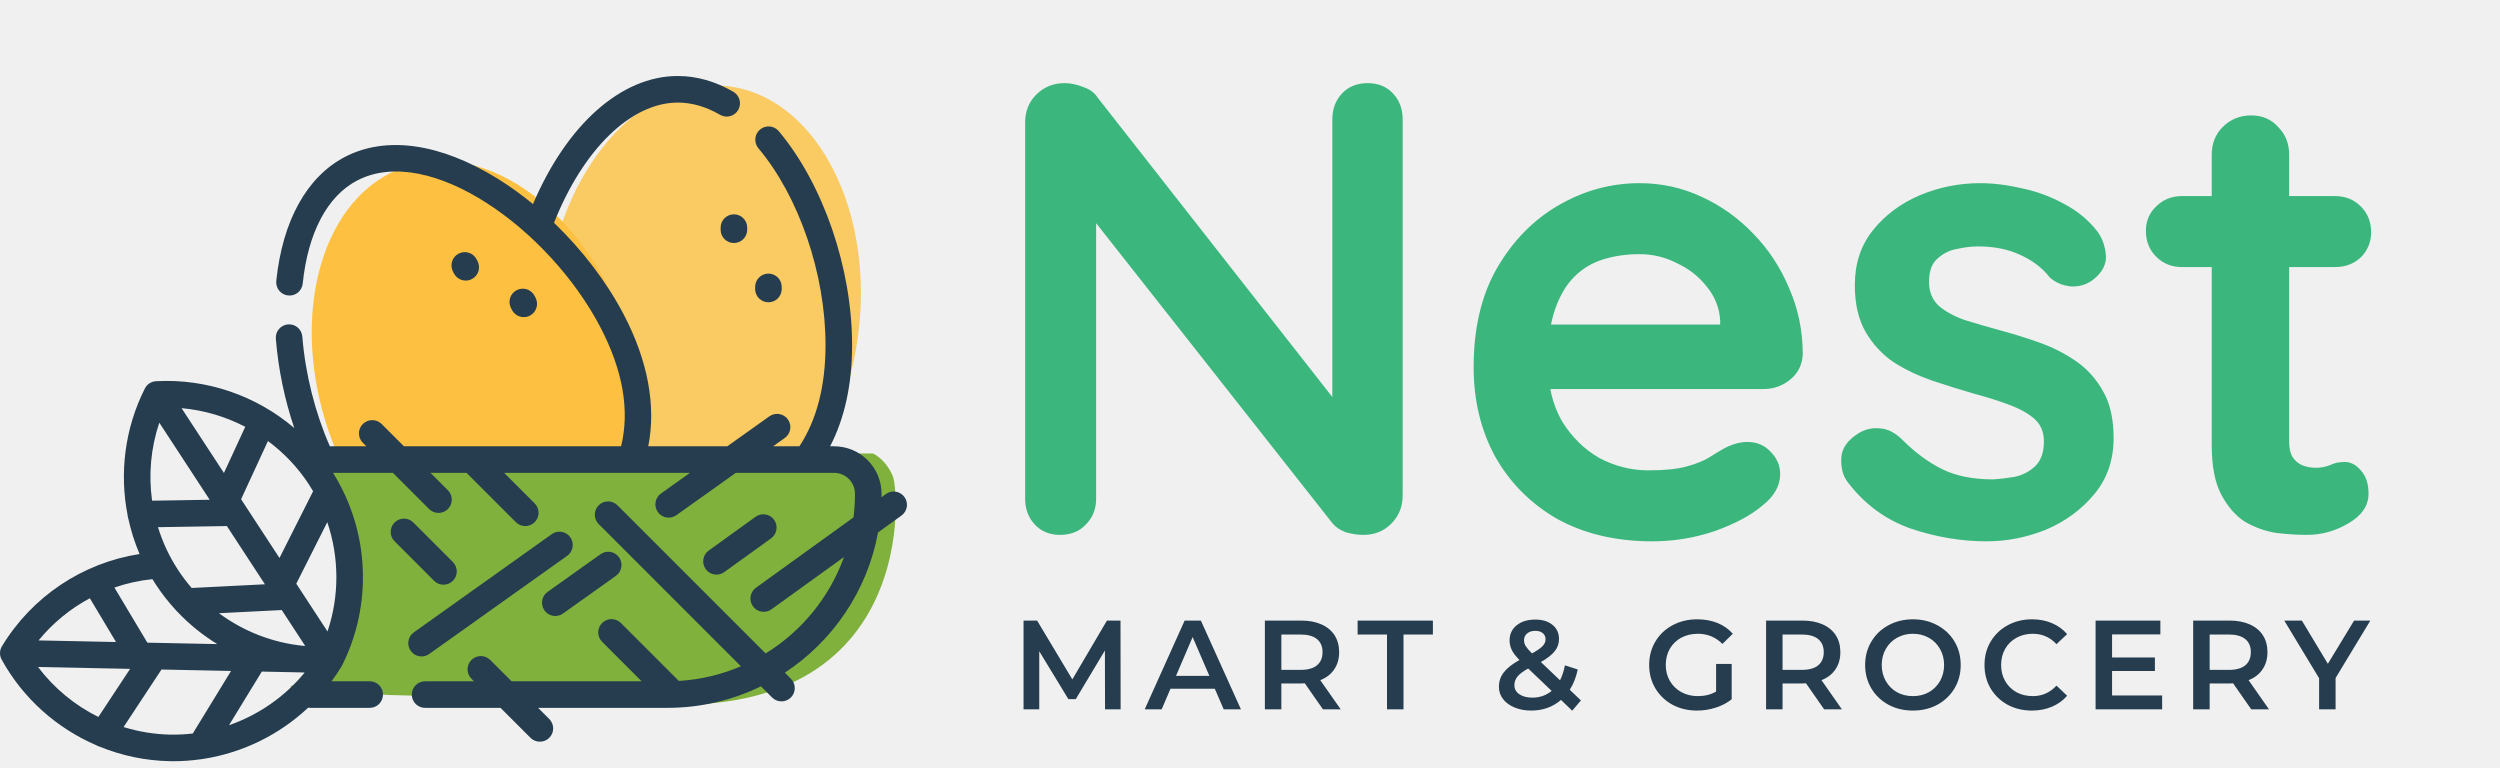
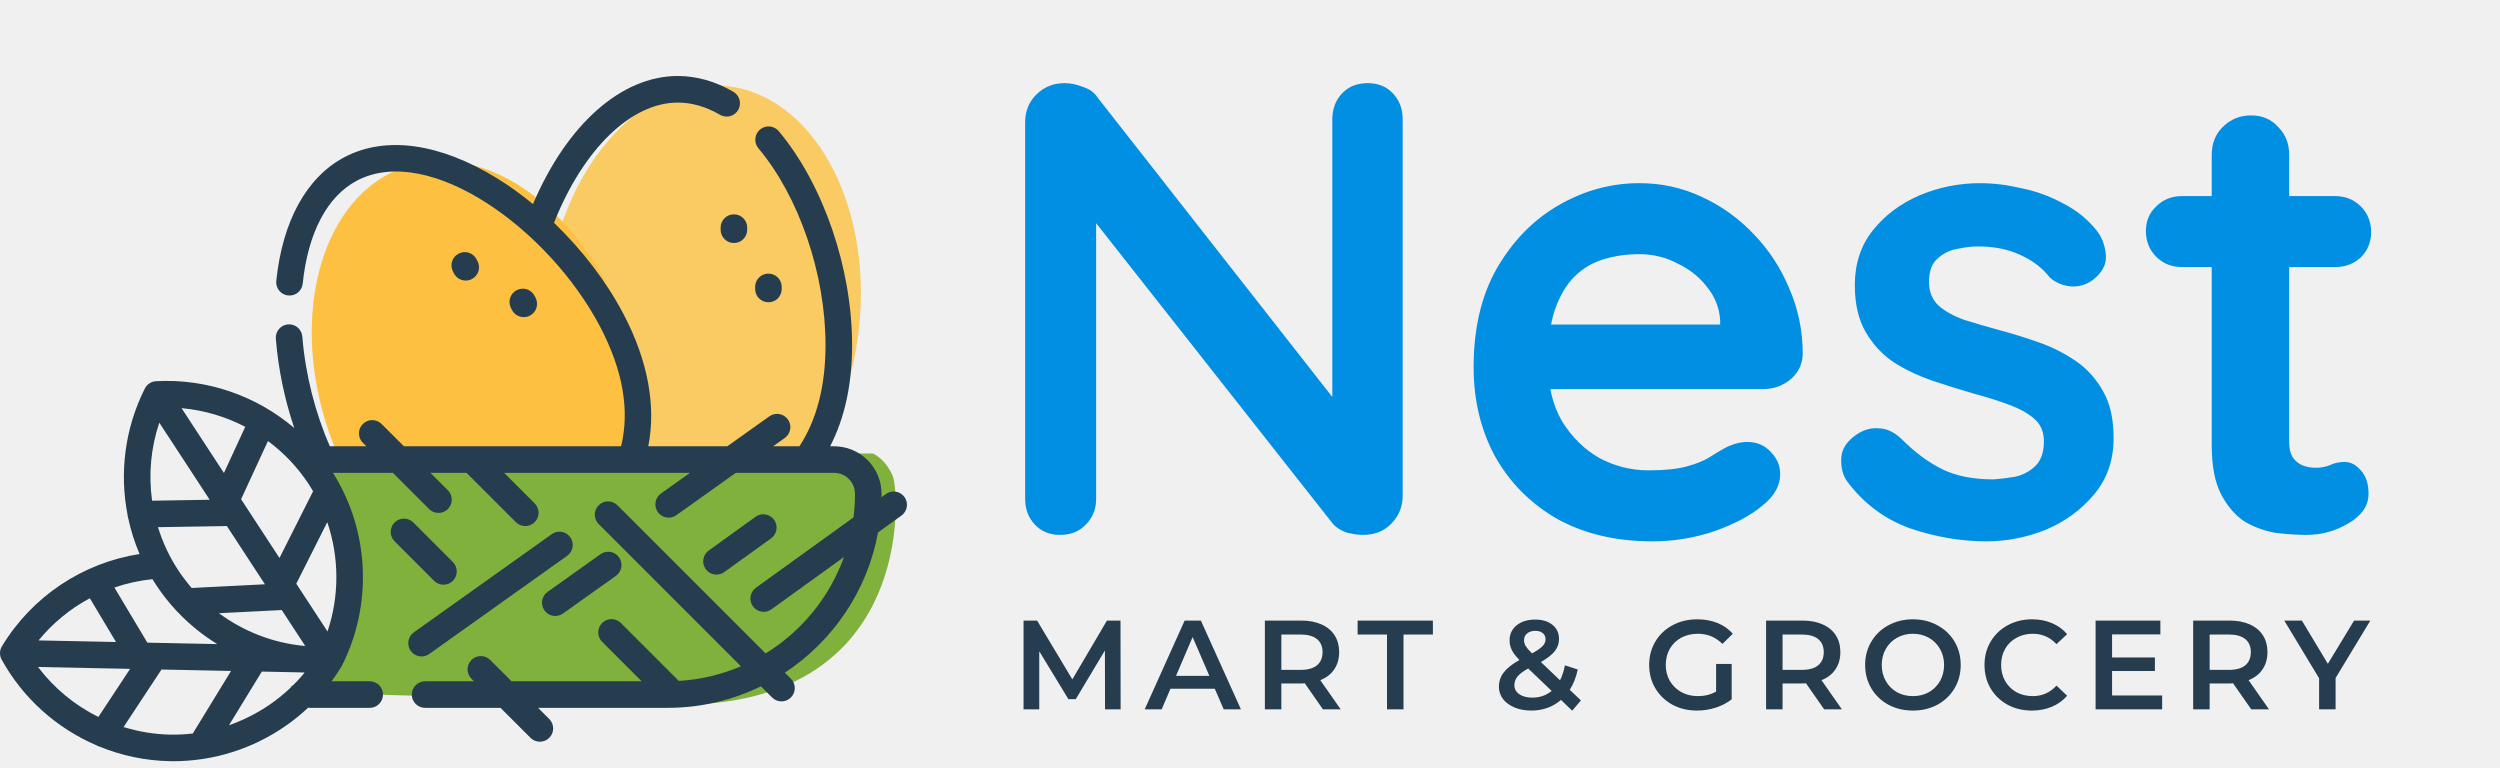
<svg xmlns="http://www.w3.org/2000/svg" width="215" height="66" viewBox="0 0 215 66" fill="none">
  <g clip-path="url(#clip0)">
    <ellipse opacity="0.8" cx="60.443" cy="26.667" rx="13.519" ry="19.377" transform="rotate(5.91321 60.4431 26.6666)" fill="#FDC040" />
    <ellipse cx="41.055" cy="32.706" rx="13.519" ry="19.377" transform="rotate(-18.8509 41.0546 32.7057)" fill="#FDC040" />
    <path d="M27 39H75.071C75.455 39.167 76.337 39.8 76.797 41C77.373 42.5 79 64.5 51.5 60C29.862 60 24.813 59.333 25.005 59C29 58 29.5 54 30 51C30.5 48 27 39 27 39Z" fill="#81B13D" />
    <path d="M63.117 18.432C62.486 18.432 61.974 18.944 61.974 19.575V19.757C61.974 20.389 62.486 20.9 63.117 20.9C63.748 20.9 64.26 20.389 64.26 19.757V19.575C64.26 18.944 63.748 18.432 63.117 18.432Z" fill="#253D4E" />
    <path d="M66.085 23.53C65.454 23.53 64.942 24.041 64.942 24.672V24.855C64.942 25.486 65.454 25.997 66.085 25.997C66.716 25.997 67.227 25.486 67.227 24.855V24.672C67.227 24.041 66.716 23.53 66.085 23.53Z" fill="#253D4E" />
    <path d="M41.067 22.457L40.982 22.295C40.69 21.735 40 21.518 39.441 21.811C38.881 22.103 38.665 22.793 38.957 23.352L39.041 23.514C39.245 23.905 39.643 24.128 40.055 24.128C40.233 24.128 40.414 24.087 40.583 23.998C41.142 23.706 41.359 23.016 41.067 22.457Z" fill="#253D4E" />
    <path d="M46.057 25.602L45.972 25.44C45.68 24.88 44.99 24.663 44.431 24.956C43.871 25.248 43.655 25.938 43.947 26.497L44.031 26.659C44.235 27.05 44.633 27.273 45.045 27.273C45.223 27.273 45.404 27.232 45.573 27.143C46.132 26.851 46.349 26.161 46.057 25.602Z" fill="#253D4E" />
    <path d="M38.947 48.334L35.549 44.935C35.103 44.489 34.379 44.489 33.933 44.935C33.487 45.381 33.487 46.105 33.933 46.551L37.331 49.95C37.555 50.173 37.847 50.284 38.139 50.284C38.432 50.284 38.724 50.173 38.947 49.95C39.394 49.503 39.394 48.78 38.947 48.334Z" fill="#253D4E" />
    <path d="M49.045 46.205C48.68 45.691 47.966 45.57 47.452 45.936L35.591 54.381C35.077 54.746 34.957 55.46 35.323 55.974C35.546 56.287 35.898 56.454 36.255 56.454C36.484 56.454 36.715 56.385 36.916 56.242L48.777 47.798C49.291 47.432 49.411 46.719 49.045 46.205Z" fill="#253D4E" />
    <path d="M53.239 47.928C52.873 47.414 52.16 47.294 51.645 47.66L47.092 50.901C46.578 51.267 46.458 51.981 46.824 52.495C47.047 52.808 47.399 52.975 47.756 52.975C47.985 52.975 48.217 52.906 48.418 52.763L52.97 49.521C53.484 49.156 53.604 48.442 53.239 47.928Z" fill="#253D4E" />
    <path d="M77.784 42.744C77.415 42.232 76.701 42.116 76.189 42.485L75.808 42.76C75.81 42.662 75.812 42.564 75.812 42.466C75.812 41.376 75.388 40.35 74.616 39.575C73.844 38.805 72.818 38.381 71.728 38.381H71.39C72.644 35.958 73.28 33.041 73.28 29.673C73.28 23.068 70.805 15.848 66.973 11.28C66.567 10.797 65.847 10.734 65.363 11.139C64.88 11.545 64.817 12.266 65.222 12.749C68.729 16.93 70.995 23.573 70.995 29.673C70.995 33.188 70.24 36.114 68.749 38.381H66.487L67.492 37.666C68.007 37.3 68.126 36.586 67.76 36.072C67.395 35.558 66.682 35.438 66.167 35.804L62.547 38.381H55.751C56.436 34.912 55.722 31.036 53.653 27.071C52.171 24.234 50.067 21.488 47.646 19.162C50.139 12.856 54.265 8.822 58.286 8.822C59.5 8.822 60.724 9.175 61.922 9.872C62.468 10.189 63.167 10.004 63.484 9.458C63.801 8.913 63.616 8.213 63.071 7.896C61.519 6.994 59.909 6.536 58.286 6.536C53.422 6.536 48.745 10.716 45.837 17.552C44.846 16.737 43.82 15.995 42.774 15.35C37.852 12.31 33.191 11.654 29.65 13.502C26.385 15.209 24.293 18.993 23.76 24.158C23.695 24.786 24.151 25.347 24.779 25.412C25.408 25.478 25.968 25.02 26.033 24.393C26.484 20.016 28.145 16.867 30.708 15.528C36.949 12.27 47.255 19.757 51.627 28.129C53.571 31.853 54.169 35.297 53.413 38.381H40.602C40.599 38.381 40.596 38.381 40.593 38.381H34.738L32.82 36.464C32.374 36.018 31.65 36.018 31.204 36.464C30.758 36.91 30.758 37.633 31.204 38.08L31.506 38.381H28.369C27.096 35.489 26.259 32.167 26 28.945C25.95 28.316 25.399 27.846 24.77 27.898C24.141 27.948 23.672 28.499 23.722 29.128C23.933 31.747 24.474 34.352 25.308 36.811C22.051 34.036 17.798 32.545 13.418 32.783C13.01 32.805 12.645 33.044 12.46 33.408C10.742 36.811 10.259 40.651 10.972 44.288C10.978 44.398 11 44.504 11.036 44.603C11.26 45.641 11.583 46.66 12.002 47.646C7.111 48.405 2.769 51.287 0.165 55.581C-0.046 55.931 -0.055 56.367 0.142 56.725C1.983 60.066 4.885 62.633 8.294 64.096C8.385 64.149 8.48 64.19 8.578 64.216C10.461 64.983 12.491 65.417 14.579 65.46C14.693 65.463 14.807 65.464 14.921 65.464C15.733 65.464 16.539 65.402 17.332 65.287C17.407 65.282 17.481 65.273 17.553 65.254C20.911 64.72 24.033 63.178 26.498 60.861C26.554 60.869 26.611 60.875 26.669 60.875H31.796C32.427 60.875 32.938 60.364 32.938 59.732C32.938 59.101 32.427 58.59 31.796 58.59H28.515C28.815 58.183 29.099 57.763 29.364 57.326C29.372 57.313 29.378 57.299 29.386 57.285C29.393 57.273 29.401 57.262 29.407 57.249C32.069 51.977 31.767 45.653 28.64 40.666H33.791L36.902 43.777C37.125 44 37.417 44.111 37.71 44.111C38.002 44.111 38.294 44 38.518 43.777C38.964 43.331 38.964 42.607 38.518 42.161L37.023 40.666H40.124L44.366 44.908C44.589 45.131 44.882 45.243 45.174 45.243C45.466 45.243 45.759 45.131 45.982 44.908C46.428 44.462 46.428 43.738 45.982 43.292L43.356 40.666H54.271C54.272 40.666 54.273 40.667 54.275 40.667C54.276 40.667 54.277 40.666 54.278 40.666H59.338L56.843 42.442C56.329 42.808 56.209 43.522 56.575 44.036C56.798 44.349 57.15 44.516 57.507 44.516C57.736 44.516 57.968 44.447 58.169 44.304L63.278 40.666H69.345C69.345 40.666 69.346 40.666 69.347 40.666C69.348 40.666 69.348 40.666 69.349 40.666H71.729C72.209 40.666 72.662 40.853 73.001 41.191C73.341 41.532 73.528 41.985 73.528 42.465C73.528 43.153 73.484 43.831 73.4 44.496L65.011 50.546C64.499 50.915 64.383 51.629 64.752 52.141C64.976 52.451 65.325 52.615 65.68 52.615C65.912 52.615 66.145 52.545 66.347 52.4L72.584 47.903C71.338 51.37 68.936 54.29 65.845 56.197L53.103 43.455C52.657 43.009 51.934 43.009 51.487 43.455C51.041 43.902 51.041 44.625 51.487 45.071L63.717 57.301C62.061 58.009 60.264 58.446 58.38 58.559L53.398 53.578C52.952 53.132 52.229 53.132 51.783 53.578C51.336 54.024 51.336 54.748 51.783 55.194L55.178 58.589H43.993L42.159 56.756C41.713 56.31 40.99 56.31 40.544 56.756C40.097 57.203 40.097 57.926 40.544 58.372L40.761 58.589H36.556C35.925 58.589 35.414 59.101 35.414 59.732C35.414 60.363 35.925 60.875 36.556 60.875H43.045L45.622 63.452C45.845 63.675 46.138 63.786 46.43 63.786C46.722 63.786 47.015 63.675 47.238 63.452C47.684 63.005 47.684 62.282 47.238 61.836L46.277 60.875H57.401C60.282 60.875 63.01 60.209 65.44 59.025L66.4 59.984C66.623 60.208 66.916 60.319 67.208 60.319C67.5 60.319 67.793 60.208 68.016 59.984C68.462 59.538 68.462 58.815 68.016 58.368L67.499 57.851C71.618 55.139 74.589 50.82 75.511 45.792L77.526 44.339C78.037 43.97 78.153 43.256 77.784 42.744ZM26.56 41.651C26.688 41.847 26.809 42.047 26.927 42.248L24.035 47.986L20.733 42.933L23.044 37.928C24.409 38.939 25.606 40.192 26.56 41.651ZM22.784 50.249L16.485 50.566C16.06 50.076 15.665 49.556 15.306 49.006C14.554 47.856 13.981 46.62 13.586 45.337L19.511 45.241L22.784 50.249ZM21.091 36.706L19.258 40.676L15.614 35.101C17.541 35.272 19.401 35.825 21.091 36.706ZM13.7 36.35L18.033 42.979L13.079 43.06C12.765 40.823 12.969 38.522 13.7 36.35ZM13.11 49.807C13.202 49.958 13.296 50.108 13.393 50.256C13.9 51.033 14.468 51.758 15.086 52.43C15.131 52.489 15.182 52.543 15.237 52.592C16.263 53.679 17.424 54.619 18.684 55.392L12.673 55.269L9.839 50.528C10.888 50.166 11.985 49.922 13.11 49.807ZM7.727 51.449L9.977 55.213L3.316 55.076C4.543 53.577 6.045 52.348 7.727 51.449ZM8.46 61.66C6.436 60.656 4.651 59.19 3.27 57.361L11.188 57.523L8.46 61.66ZM16.579 63.082C15.935 63.156 15.283 63.189 14.625 63.176C13.252 63.147 11.908 62.923 10.627 62.525L13.889 57.579L19.87 57.702L16.579 63.082ZM19.694 62.368L22.516 57.756L25.985 57.828C26.056 57.834 26.127 57.839 26.199 57.845C24.48 59.932 22.218 61.491 19.694 62.368ZM26.118 55.545C23.467 55.285 20.947 54.302 18.83 52.736L24.231 52.464L26.246 55.548L26.118 55.545ZM28.166 54.307L25.48 50.197L28.146 44.907C29.177 47.936 29.195 51.25 28.166 54.307Z" fill="#253D4E" />
    <path d="M66.571 44.703C66.202 44.191 65.488 44.075 64.976 44.444L60.95 47.347C60.438 47.717 60.322 48.431 60.691 48.943C60.915 49.252 61.264 49.417 61.619 49.417C61.851 49.417 62.084 49.347 62.286 49.201L66.313 46.298C66.825 45.929 66.94 45.215 66.571 44.703Z" fill="#253D4E" />
  </g>
  <path d="M95.033 61L95.022 55.942L92.515 60.128H91.883L89.376 56.008V61H88.025V53.37H89.191L92.221 58.428L95.197 53.37H96.363L96.374 61H95.033ZM104.474 59.234H100.659L99.906 61H98.446L101.879 53.37H103.275L106.719 61H105.237L104.474 59.234ZM104.005 58.122L102.566 54.787L101.138 58.122H104.005ZM113.772 61L112.213 58.766C112.147 58.773 112.049 58.776 111.919 58.776H110.196V61H108.779V53.37H111.919C112.58 53.37 113.154 53.479 113.641 53.697C114.135 53.915 114.513 54.227 114.774 54.634C115.036 55.041 115.167 55.525 115.167 56.084C115.167 56.658 115.025 57.152 114.742 57.566C114.465 57.981 114.066 58.289 113.543 58.493L115.298 61H113.772ZM113.739 56.084C113.739 55.597 113.579 55.223 113.259 54.961C112.939 54.7 112.471 54.569 111.853 54.569H110.196V57.61H111.853C112.471 57.61 112.939 57.479 113.259 57.218C113.579 56.949 113.739 56.571 113.739 56.084ZM119.283 54.569H116.755V53.37H123.229V54.569H120.7V61H119.283V54.569ZM135.208 61.12L134.248 60.193C133.536 60.804 132.682 61.109 131.687 61.109C131.156 61.109 130.68 61.022 130.259 60.847C129.837 60.673 129.507 60.433 129.267 60.128C129.027 59.816 128.907 59.463 128.907 59.071C128.907 58.598 129.045 58.184 129.322 57.828C129.598 57.465 130.048 57.109 130.673 56.76C130.368 56.455 130.15 56.171 130.019 55.91C129.888 55.641 129.823 55.365 129.823 55.081C129.823 54.544 130.023 54.111 130.422 53.784C130.829 53.45 131.367 53.283 132.036 53.283C132.653 53.283 133.147 53.435 133.518 53.741C133.889 54.038 134.074 54.446 134.074 54.961C134.074 55.354 133.95 55.703 133.703 56.008C133.464 56.313 133.068 56.622 132.515 56.934L134.161 58.504C134.343 58.148 134.485 57.719 134.586 57.218L135.687 57.577C135.542 58.253 135.313 58.834 135 59.321L135.96 60.237L135.208 61.12ZM132.036 54.253C131.738 54.253 131.502 54.329 131.327 54.482C131.153 54.627 131.066 54.82 131.066 55.059C131.066 55.234 131.113 55.401 131.207 55.561C131.302 55.714 131.483 55.924 131.752 56.193C132.188 55.953 132.49 55.746 132.657 55.572C132.831 55.39 132.919 55.194 132.919 54.983C132.919 54.758 132.839 54.58 132.679 54.449C132.526 54.318 132.312 54.253 132.036 54.253ZM131.785 59.997C132.417 59.997 132.969 59.805 133.442 59.419L131.425 57.49C130.989 57.73 130.68 57.962 130.499 58.188C130.324 58.406 130.237 58.653 130.237 58.929C130.237 59.249 130.379 59.507 130.662 59.703C130.946 59.899 131.32 59.997 131.785 59.997ZM147.584 57.098H148.924V60.139C148.532 60.451 148.074 60.691 147.551 60.858C147.028 61.025 146.49 61.109 145.938 61.109C145.16 61.109 144.459 60.942 143.834 60.608C143.209 60.266 142.719 59.797 142.363 59.202C142.006 58.606 141.828 57.934 141.828 57.185C141.828 56.437 142.006 55.764 142.363 55.169C142.719 54.573 143.209 54.108 143.834 53.773C144.466 53.432 145.175 53.261 145.96 53.261C146.599 53.261 147.18 53.366 147.704 53.577C148.227 53.788 148.666 54.097 149.022 54.504L148.129 55.376C147.547 54.794 146.846 54.504 146.025 54.504C145.487 54.504 145.008 54.616 144.586 54.842C144.172 55.067 143.845 55.383 143.605 55.79C143.373 56.197 143.256 56.662 143.256 57.185C143.256 57.694 143.373 58.151 143.605 58.558C143.845 58.965 144.172 59.285 144.586 59.518C145.008 59.75 145.484 59.866 146.014 59.866C146.61 59.866 147.133 59.736 147.584 59.474V57.098ZM156.875 61L155.317 58.766C155.251 58.773 155.153 58.776 155.022 58.776H153.3V61H151.883V53.37H155.022C155.684 53.37 156.258 53.479 156.745 53.697C157.239 53.915 157.617 54.227 157.878 54.634C158.14 55.041 158.271 55.525 158.271 56.084C158.271 56.658 158.129 57.152 157.846 57.566C157.569 57.981 157.17 58.289 156.647 58.493L158.401 61H156.875ZM156.843 56.084C156.843 55.597 156.683 55.223 156.363 54.961C156.043 54.7 155.575 54.569 154.957 54.569H153.3V57.61H154.957C155.575 57.61 156.043 57.479 156.363 57.218C156.683 56.949 156.843 56.571 156.843 56.084ZM164.51 61.109C163.733 61.109 163.032 60.942 162.407 60.608C161.782 60.266 161.291 59.797 160.935 59.202C160.579 58.598 160.401 57.926 160.401 57.185C160.401 56.444 160.579 55.775 160.935 55.179C161.291 54.576 161.782 54.108 162.407 53.773C163.032 53.432 163.733 53.261 164.51 53.261C165.288 53.261 165.989 53.432 166.614 53.773C167.239 54.108 167.729 54.573 168.086 55.169C168.442 55.764 168.62 56.437 168.62 57.185C168.62 57.934 168.442 58.606 168.086 59.202C167.729 59.797 167.239 60.266 166.614 60.608C165.989 60.942 165.288 61.109 164.51 61.109ZM164.51 59.866C165.019 59.866 165.477 59.754 165.884 59.529C166.291 59.296 166.61 58.976 166.843 58.569C167.075 58.155 167.192 57.694 167.192 57.185C167.192 56.676 167.075 56.218 166.843 55.812C166.61 55.397 166.291 55.078 165.884 54.852C165.477 54.62 165.019 54.504 164.51 54.504C164.002 54.504 163.544 54.62 163.137 54.852C162.73 55.078 162.41 55.397 162.178 55.812C161.945 56.218 161.829 56.676 161.829 57.185C161.829 57.694 161.945 58.155 162.178 58.569C162.41 58.976 162.73 59.296 163.137 59.529C163.544 59.754 164.002 59.866 164.51 59.866ZM174.743 61.109C173.973 61.109 173.275 60.942 172.65 60.608C172.033 60.266 171.546 59.797 171.19 59.202C170.841 58.606 170.667 57.934 170.667 57.185C170.667 56.437 170.845 55.764 171.201 55.169C171.557 54.573 172.044 54.108 172.661 53.773C173.286 53.432 173.984 53.261 174.754 53.261C175.379 53.261 175.949 53.37 176.465 53.588C176.981 53.806 177.417 54.122 177.773 54.536L176.858 55.397C176.306 54.801 175.626 54.504 174.82 54.504C174.296 54.504 173.828 54.62 173.413 54.852C172.999 55.078 172.676 55.394 172.443 55.801C172.211 56.208 172.095 56.669 172.095 57.185C172.095 57.701 172.211 58.162 172.443 58.569C172.676 58.976 172.999 59.296 173.413 59.529C173.828 59.754 174.296 59.866 174.82 59.866C175.626 59.866 176.306 59.565 176.858 58.962L177.773 59.834C177.417 60.248 176.978 60.564 176.455 60.782C175.939 61 175.368 61.109 174.743 61.109ZM185.944 59.812V61H180.221V53.37H185.791V54.558H181.638V56.542H185.322V57.708H181.638V59.812H185.944ZM193.605 61L192.047 58.766C191.981 58.773 191.883 58.776 191.752 58.776H190.03V61H188.613V53.37H191.752C192.414 53.37 192.988 53.479 193.475 53.697C193.969 53.915 194.347 54.227 194.608 54.634C194.87 55.041 195.001 55.525 195.001 56.084C195.001 56.658 194.859 57.152 194.576 57.566C194.299 57.981 193.9 58.289 193.377 58.493L195.131 61H193.605ZM193.573 56.084C193.573 55.597 193.413 55.223 193.093 54.961C192.773 54.7 192.305 54.569 191.687 54.569H190.03V57.61H191.687C192.305 57.61 192.773 57.479 193.093 57.218C193.413 56.949 193.573 56.571 193.573 56.084ZM200.861 58.308V61H199.444V58.33L196.447 53.37H197.962L200.196 57.087L202.453 53.37H203.848L200.861 58.308Z" fill="#253D4E" />
-   <path d="M117.633 7.15C118.521 7.15 119.243 7.446 119.798 8.038C120.353 8.63 120.63 9.37 120.63 10.258V42.614C120.63 43.577 120.297 44.391 119.631 45.056C119.002 45.685 118.207 46 117.245 46C116.764 46 116.264 45.926 115.746 45.778C115.265 45.593 114.895 45.352 114.636 45.056L92.825 17.362L94.267 16.474V42.892C94.267 43.78 93.972 44.52 93.379 45.112C92.825 45.704 92.085 46 91.159 46C90.272 46 89.55 45.704 88.995 45.112C88.44 44.52 88.162 43.78 88.162 42.892V10.536C88.162 9.573 88.477 8.778 89.106 8.149C89.772 7.483 90.586 7.15 91.548 7.15C92.066 7.15 92.603 7.261 93.157 7.483C93.713 7.668 94.12 7.964 94.379 8.371L115.524 35.344L114.58 36.01V10.258C114.58 9.37 114.858 8.63 115.413 8.038C115.968 7.446 116.708 7.15 117.633 7.15ZM142.106 46.555C138.961 46.555 136.223 45.907 133.892 44.612C131.598 43.281 129.822 41.486 128.564 39.229C127.343 36.972 126.732 34.419 126.732 31.57C126.732 28.24 127.398 25.41 128.73 23.078C130.099 20.71 131.875 18.898 134.058 17.64C136.241 16.381 138.554 15.752 140.996 15.752C142.883 15.752 144.659 16.141 146.324 16.918C148.026 17.695 149.524 18.768 150.819 20.137C152.114 21.469 153.132 23.023 153.872 24.799C154.649 26.575 155.037 28.462 155.037 30.46C155 31.348 154.649 32.069 153.983 32.624C153.317 33.179 152.54 33.457 151.652 33.457H130.451L128.786 27.907H149.154L147.933 29.017V27.518C147.859 26.445 147.471 25.483 146.768 24.633C146.102 23.782 145.251 23.116 144.215 22.634C143.216 22.116 142.143 21.858 140.996 21.858C139.886 21.858 138.85 22.006 137.888 22.302C136.926 22.598 136.093 23.097 135.39 23.8C134.687 24.503 134.132 25.447 133.725 26.631C133.318 27.814 133.115 29.313 133.115 31.126C133.115 33.124 133.522 34.826 134.336 36.232C135.187 37.601 136.26 38.656 137.555 39.395C138.887 40.099 140.293 40.45 141.773 40.45C143.142 40.45 144.233 40.339 145.047 40.117C145.861 39.895 146.509 39.636 146.99 39.34C147.508 39.007 147.97 38.73 148.377 38.508C149.043 38.175 149.672 38.008 150.264 38.008C151.078 38.008 151.744 38.285 152.262 38.84C152.817 39.395 153.095 40.043 153.095 40.783C153.095 41.782 152.577 42.688 151.541 43.502C150.579 44.316 149.228 45.038 147.489 45.667C145.75 46.259 143.956 46.555 142.106 46.555ZM158.849 41.394C158.479 40.876 158.312 40.209 158.349 39.395C158.386 38.581 158.867 37.879 159.792 37.286C160.384 36.916 161.013 36.769 161.679 36.843C162.345 36.88 162.993 37.212 163.622 37.842C164.695 38.914 165.823 39.747 167.007 40.339C168.191 40.931 169.671 41.227 171.447 41.227C172.002 41.19 172.613 41.116 173.279 41.005C173.945 40.857 174.518 40.561 174.999 40.117C175.517 39.636 175.776 38.914 175.776 37.953C175.776 37.139 175.499 36.491 174.944 36.01C174.389 35.529 173.649 35.122 172.724 34.789C171.836 34.456 170.837 34.142 169.727 33.846C168.58 33.513 167.396 33.142 166.175 32.736C164.991 32.328 163.899 31.811 162.9 31.181C161.901 30.515 161.087 29.646 160.458 28.573C159.829 27.5 159.515 26.149 159.515 24.521C159.515 22.672 160.033 21.099 161.069 19.804C162.105 18.509 163.437 17.51 165.065 16.807C166.73 16.104 168.469 15.752 170.282 15.752C171.429 15.752 172.631 15.9 173.889 16.197C175.147 16.456 176.35 16.899 177.497 17.529C178.644 18.12 179.606 18.916 180.383 19.915C180.79 20.47 181.03 21.136 181.104 21.913C181.178 22.69 180.827 23.393 180.05 24.022C179.495 24.466 178.847 24.669 178.107 24.633C177.367 24.558 176.757 24.299 176.276 23.855C175.647 23.041 174.796 22.394 173.723 21.913C172.687 21.432 171.484 21.192 170.115 21.192C169.56 21.192 168.95 21.265 168.284 21.413C167.655 21.524 167.1 21.802 166.619 22.246C166.138 22.653 165.897 23.319 165.897 24.244C165.897 25.095 166.175 25.779 166.73 26.297C167.285 26.779 168.025 27.186 168.95 27.518C169.912 27.814 170.929 28.11 172.002 28.407C173.112 28.703 174.241 29.054 175.388 29.461C176.535 29.868 177.589 30.404 178.551 31.07C179.513 31.736 180.29 32.606 180.882 33.679C181.474 34.715 181.77 36.047 181.77 37.675C181.77 39.562 181.215 41.172 180.105 42.504C178.995 43.836 177.608 44.853 175.943 45.556C174.278 46.222 172.576 46.555 170.837 46.555C168.654 46.555 166.471 46.185 164.288 45.445C162.105 44.668 160.292 43.318 158.849 41.394ZM187.655 16.863H200.808C201.696 16.863 202.436 17.159 203.028 17.75C203.62 18.343 203.916 19.082 203.916 19.971C203.916 20.822 203.62 21.543 203.028 22.135C202.436 22.69 201.696 22.968 200.808 22.968H187.655C186.767 22.968 186.027 22.672 185.435 22.079C184.843 21.488 184.547 20.747 184.547 19.86C184.547 19.009 184.843 18.305 185.435 17.75C186.027 17.159 186.767 16.863 187.655 16.863ZM193.593 9.925C194.555 9.925 195.332 10.258 195.924 10.924C196.553 11.553 196.868 12.348 196.868 13.31V38.008C196.868 38.526 196.96 38.952 197.145 39.285C197.367 39.617 197.645 39.858 197.978 40.006C198.348 40.154 198.736 40.228 199.143 40.228C199.587 40.228 199.994 40.154 200.364 40.006C200.734 39.821 201.16 39.728 201.641 39.728C202.159 39.728 202.621 39.969 203.028 40.45C203.472 40.931 203.694 41.597 203.694 42.448C203.694 43.484 203.121 44.335 201.974 45.001C200.864 45.667 199.661 46 198.366 46C197.589 46 196.72 45.944 195.758 45.834C194.833 45.685 193.945 45.371 193.094 44.89C192.28 44.372 191.595 43.595 191.04 42.559C190.485 41.523 190.208 40.099 190.208 38.285V13.31C190.208 12.348 190.522 11.553 191.151 10.924C191.817 10.258 192.631 9.925 193.593 9.925Z" fill="#3BB77E" />
+   <path d="M117.633 7.15C118.521 7.15 119.243 7.446 119.798 8.038C120.353 8.63 120.63 9.37 120.63 10.258V42.614C120.63 43.577 120.297 44.391 119.631 45.056C119.002 45.685 118.207 46 117.245 46C116.764 46 116.264 45.926 115.746 45.778C115.265 45.593 114.895 45.352 114.636 45.056L92.825 17.362L94.267 16.474V42.892C94.267 43.78 93.972 44.52 93.379 45.112C92.825 45.704 92.085 46 91.159 46C90.272 46 89.55 45.704 88.995 45.112C88.44 44.52 88.162 43.78 88.162 42.892V10.536C88.162 9.573 88.477 8.778 89.106 8.149C89.772 7.483 90.586 7.15 91.548 7.15C92.066 7.15 92.603 7.261 93.157 7.483C93.713 7.668 94.12 7.964 94.379 8.371L115.524 35.344L114.58 36.01V10.258C114.58 9.37 114.858 8.63 115.413 8.038C115.968 7.446 116.708 7.15 117.633 7.15ZM142.106 46.555C138.961 46.555 136.223 45.907 133.892 44.612C131.598 43.281 129.822 41.486 128.564 39.229C127.343 36.972 126.732 34.419 126.732 31.57C126.732 28.24 127.398 25.41 128.73 23.078C130.099 20.71 131.875 18.898 134.058 17.64C136.241 16.381 138.554 15.752 140.996 15.752C142.883 15.752 144.659 16.141 146.324 16.918C148.026 17.695 149.524 18.768 150.819 20.137C152.114 21.469 153.132 23.023 153.872 24.799C154.649 26.575 155.037 28.462 155.037 30.46C155 31.348 154.649 32.069 153.983 32.624C153.317 33.179 152.54 33.457 151.652 33.457H130.451L128.786 27.907H149.154L147.933 29.017V27.518C147.859 26.445 147.471 25.483 146.768 24.633C146.102 23.782 145.251 23.116 144.215 22.634C143.216 22.116 142.143 21.858 140.996 21.858C139.886 21.858 138.85 22.006 137.888 22.302C136.926 22.598 136.093 23.097 135.39 23.8C134.687 24.503 134.132 25.447 133.725 26.631C133.318 27.814 133.115 29.313 133.115 31.126C133.115 33.124 133.522 34.826 134.336 36.232C135.187 37.601 136.26 38.656 137.555 39.395C138.887 40.099 140.293 40.45 141.773 40.45C143.142 40.45 144.233 40.339 145.047 40.117C145.861 39.895 146.509 39.636 146.99 39.34C147.508 39.007 147.97 38.73 148.377 38.508C149.043 38.175 149.672 38.008 150.264 38.008C151.078 38.008 151.744 38.285 152.262 38.84C152.817 39.395 153.095 40.043 153.095 40.783C153.095 41.782 152.577 42.688 151.541 43.502C150.579 44.316 149.228 45.038 147.489 45.667C145.75 46.259 143.956 46.555 142.106 46.555ZM158.849 41.394C158.479 40.876 158.312 40.209 158.349 39.395C158.386 38.581 158.867 37.879 159.792 37.286C160.384 36.916 161.013 36.769 161.679 36.843C162.345 36.88 162.993 37.212 163.622 37.842C164.695 38.914 165.823 39.747 167.007 40.339C168.191 40.931 169.671 41.227 171.447 41.227C172.002 41.19 172.613 41.116 173.279 41.005C173.945 40.857 174.518 40.561 174.999 40.117C175.517 39.636 175.776 38.914 175.776 37.953C175.776 37.139 175.499 36.491 174.944 36.01C174.389 35.529 173.649 35.122 172.724 34.789C171.836 34.456 170.837 34.142 169.727 33.846C168.58 33.513 167.396 33.142 166.175 32.736C164.991 32.328 163.899 31.811 162.9 31.181C161.901 30.515 161.087 29.646 160.458 28.573C159.829 27.5 159.515 26.149 159.515 24.521C159.515 22.672 160.033 21.099 161.069 19.804C162.105 18.509 163.437 17.51 165.065 16.807C166.73 16.104 168.469 15.752 170.282 15.752C171.429 15.752 172.631 15.9 173.889 16.197C175.147 16.456 176.35 16.899 177.497 17.529C178.644 18.12 179.606 18.916 180.383 19.915C180.79 20.47 181.03 21.136 181.104 21.913C181.178 22.69 180.827 23.393 180.05 24.022C179.495 24.466 178.847 24.669 178.107 24.633C177.367 24.558 176.757 24.299 176.276 23.855C175.647 23.041 174.796 22.394 173.723 21.913C172.687 21.432 171.484 21.192 170.115 21.192C169.56 21.192 168.95 21.265 168.284 21.413C167.655 21.524 167.1 21.802 166.619 22.246C166.138 22.653 165.897 23.319 165.897 24.244C165.897 25.095 166.175 25.779 166.73 26.297C167.285 26.779 168.025 27.186 168.95 27.518C169.912 27.814 170.929 28.11 172.002 28.407C173.112 28.703 174.241 29.054 175.388 29.461C176.535 29.868 177.589 30.404 178.551 31.07C179.513 31.736 180.29 32.606 180.882 33.679C181.474 34.715 181.77 36.047 181.77 37.675C181.77 39.562 181.215 41.172 180.105 42.504C178.995 43.836 177.608 44.853 175.943 45.556C174.278 46.222 172.576 46.555 170.837 46.555C168.654 46.555 166.471 46.185 164.288 45.445C162.105 44.668 160.292 43.318 158.849 41.394ZM187.655 16.863H200.808C201.696 16.863 202.436 17.159 203.028 17.75C203.62 18.343 203.916 19.082 203.916 19.971C203.916 20.822 203.62 21.543 203.028 22.135C202.436 22.69 201.696 22.968 200.808 22.968H187.655C186.767 22.968 186.027 22.672 185.435 22.079C184.843 21.488 184.547 20.747 184.547 19.86C184.547 19.009 184.843 18.305 185.435 17.75C186.027 17.159 186.767 16.863 187.655 16.863ZM193.593 9.925C194.555 9.925 195.332 10.258 195.924 10.924C196.553 11.553 196.868 12.348 196.868 13.31V38.008C196.868 38.526 196.96 38.952 197.145 39.285C197.367 39.617 197.645 39.858 197.978 40.006C198.348 40.154 198.736 40.228 199.143 40.228C199.587 40.228 199.994 40.154 200.364 40.006C200.734 39.821 201.16 39.728 201.641 39.728C202.159 39.728 202.621 39.969 203.028 40.45C203.472 40.931 203.694 41.597 203.694 42.448C203.694 43.484 203.121 44.335 201.974 45.001C200.864 45.667 199.661 46 198.366 46C197.589 46 196.72 45.944 195.758 45.834C194.833 45.685 193.945 45.371 193.094 44.89C192.28 44.372 191.595 43.595 191.04 42.559C190.485 41.523 190.208 40.099 190.208 38.285V13.31C190.208 12.348 190.522 11.553 191.151 10.924C191.817 10.258 192.631 9.925 193.593 9.925Z" fill="#008fe2" />
  <defs>
    <clipPath id="clip0">
      <rect width="78" height="60" fill="white" transform="translate(0 6)" />
    </clipPath>
  </defs>
</svg>
